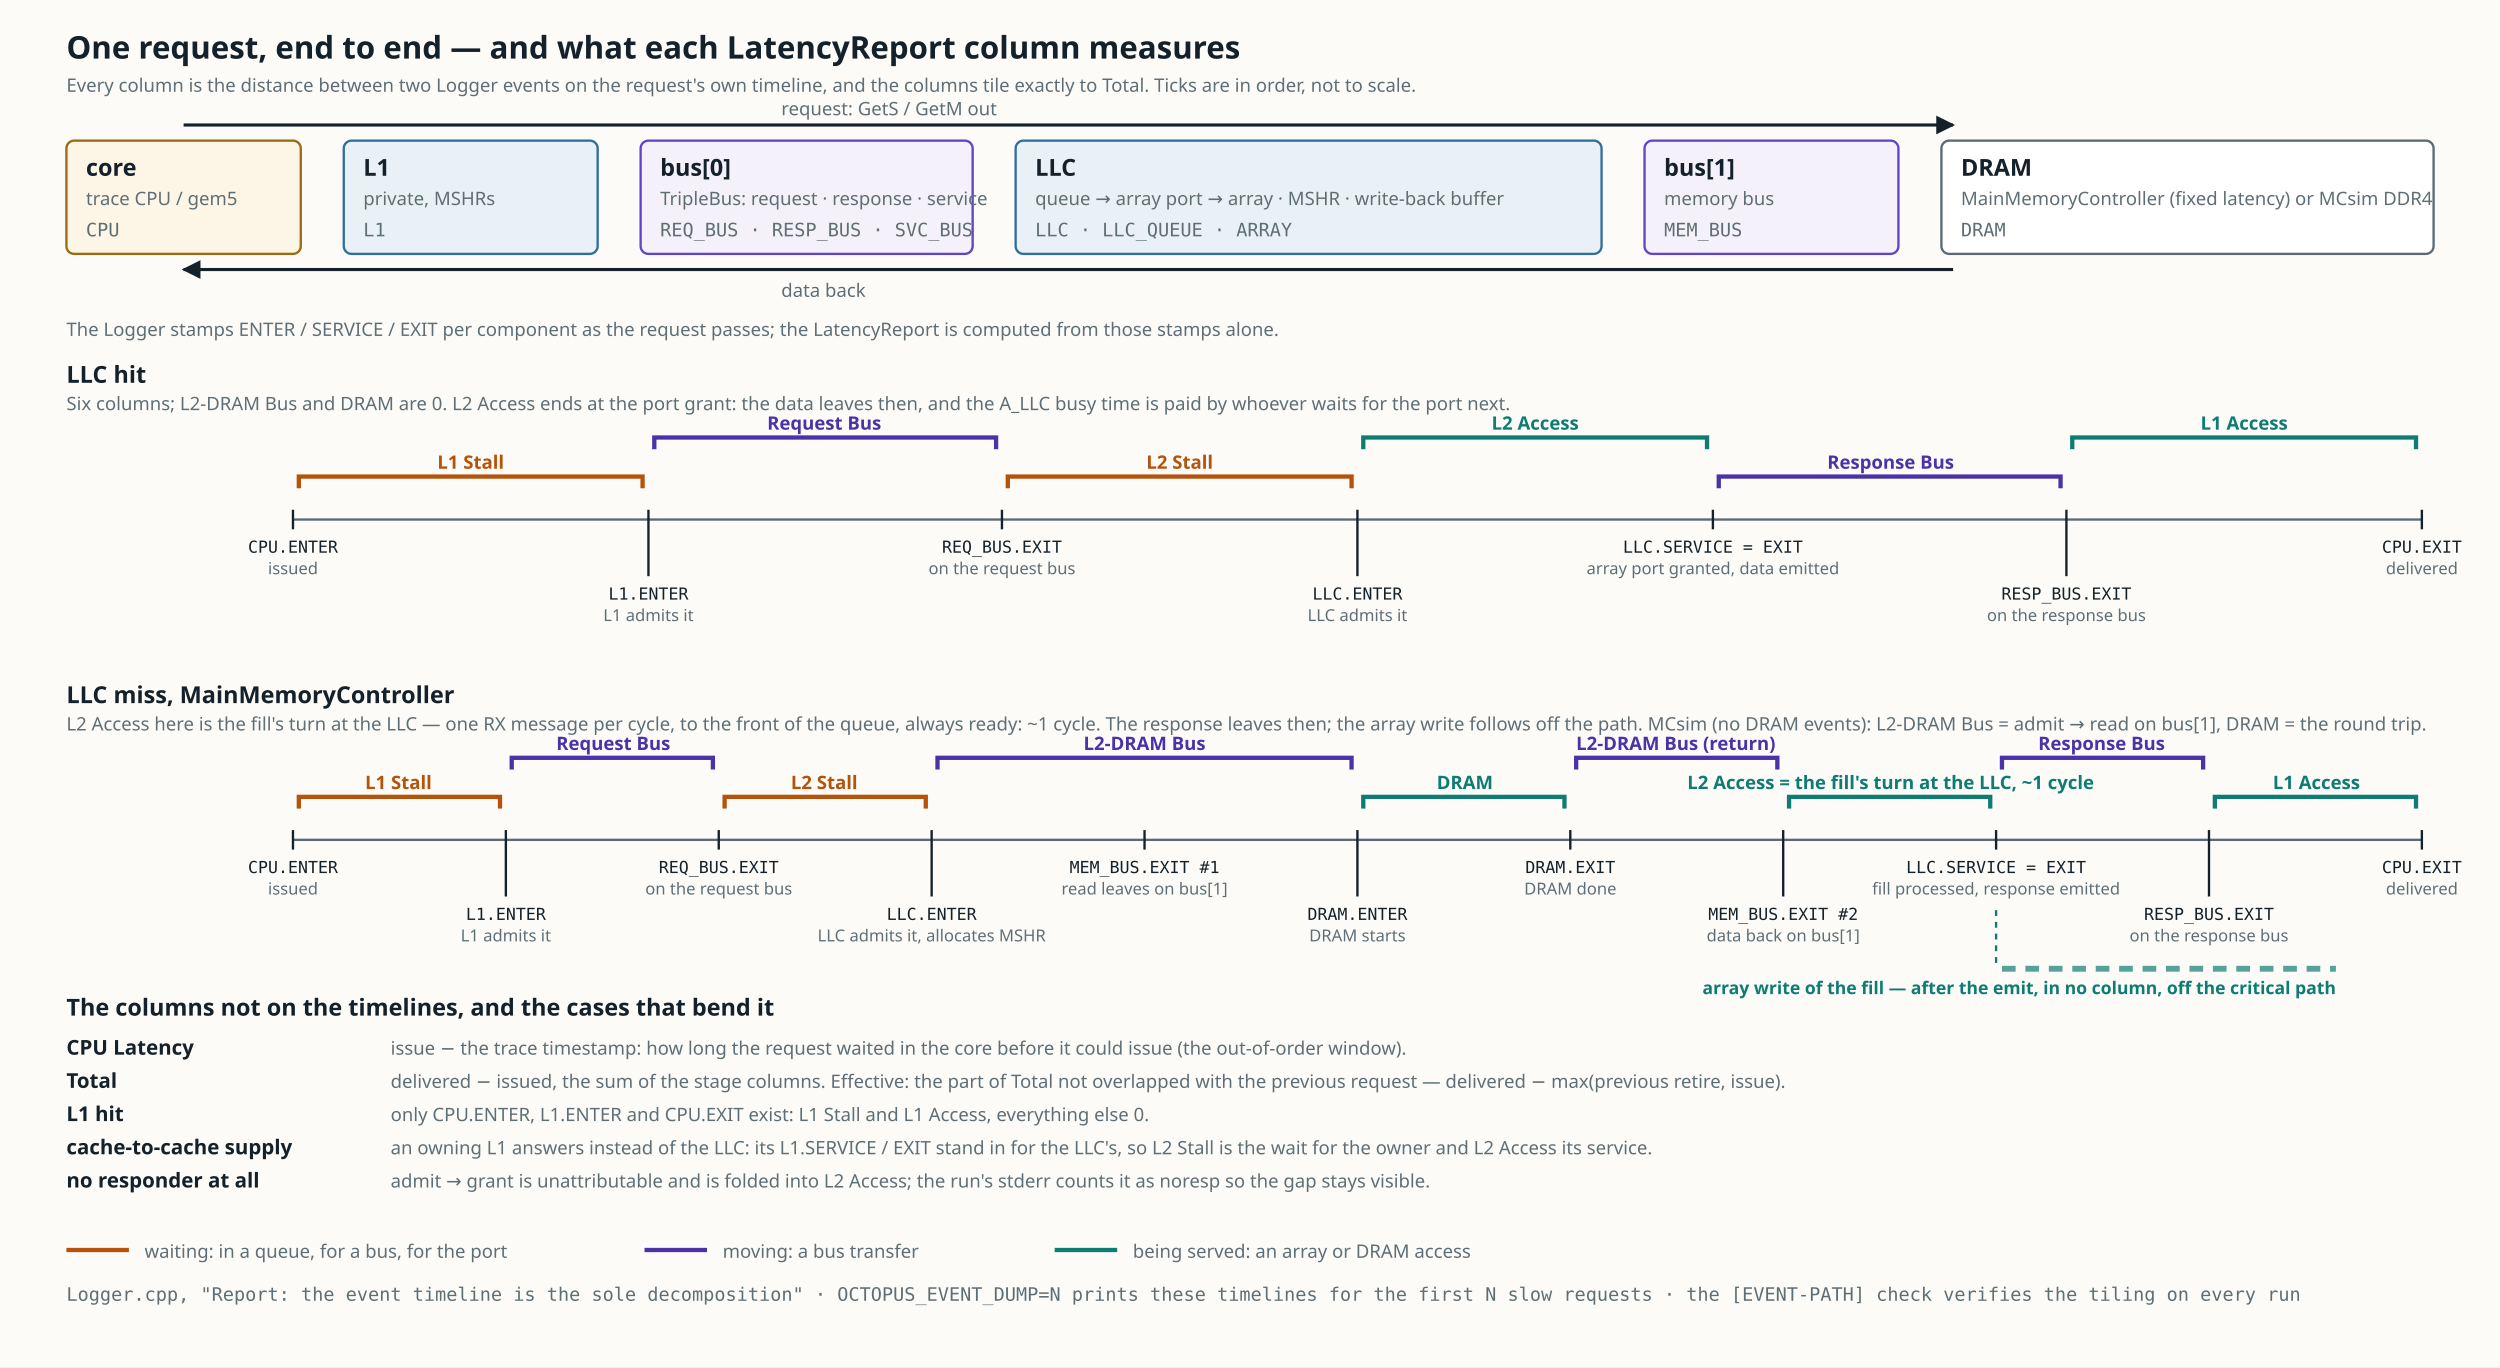
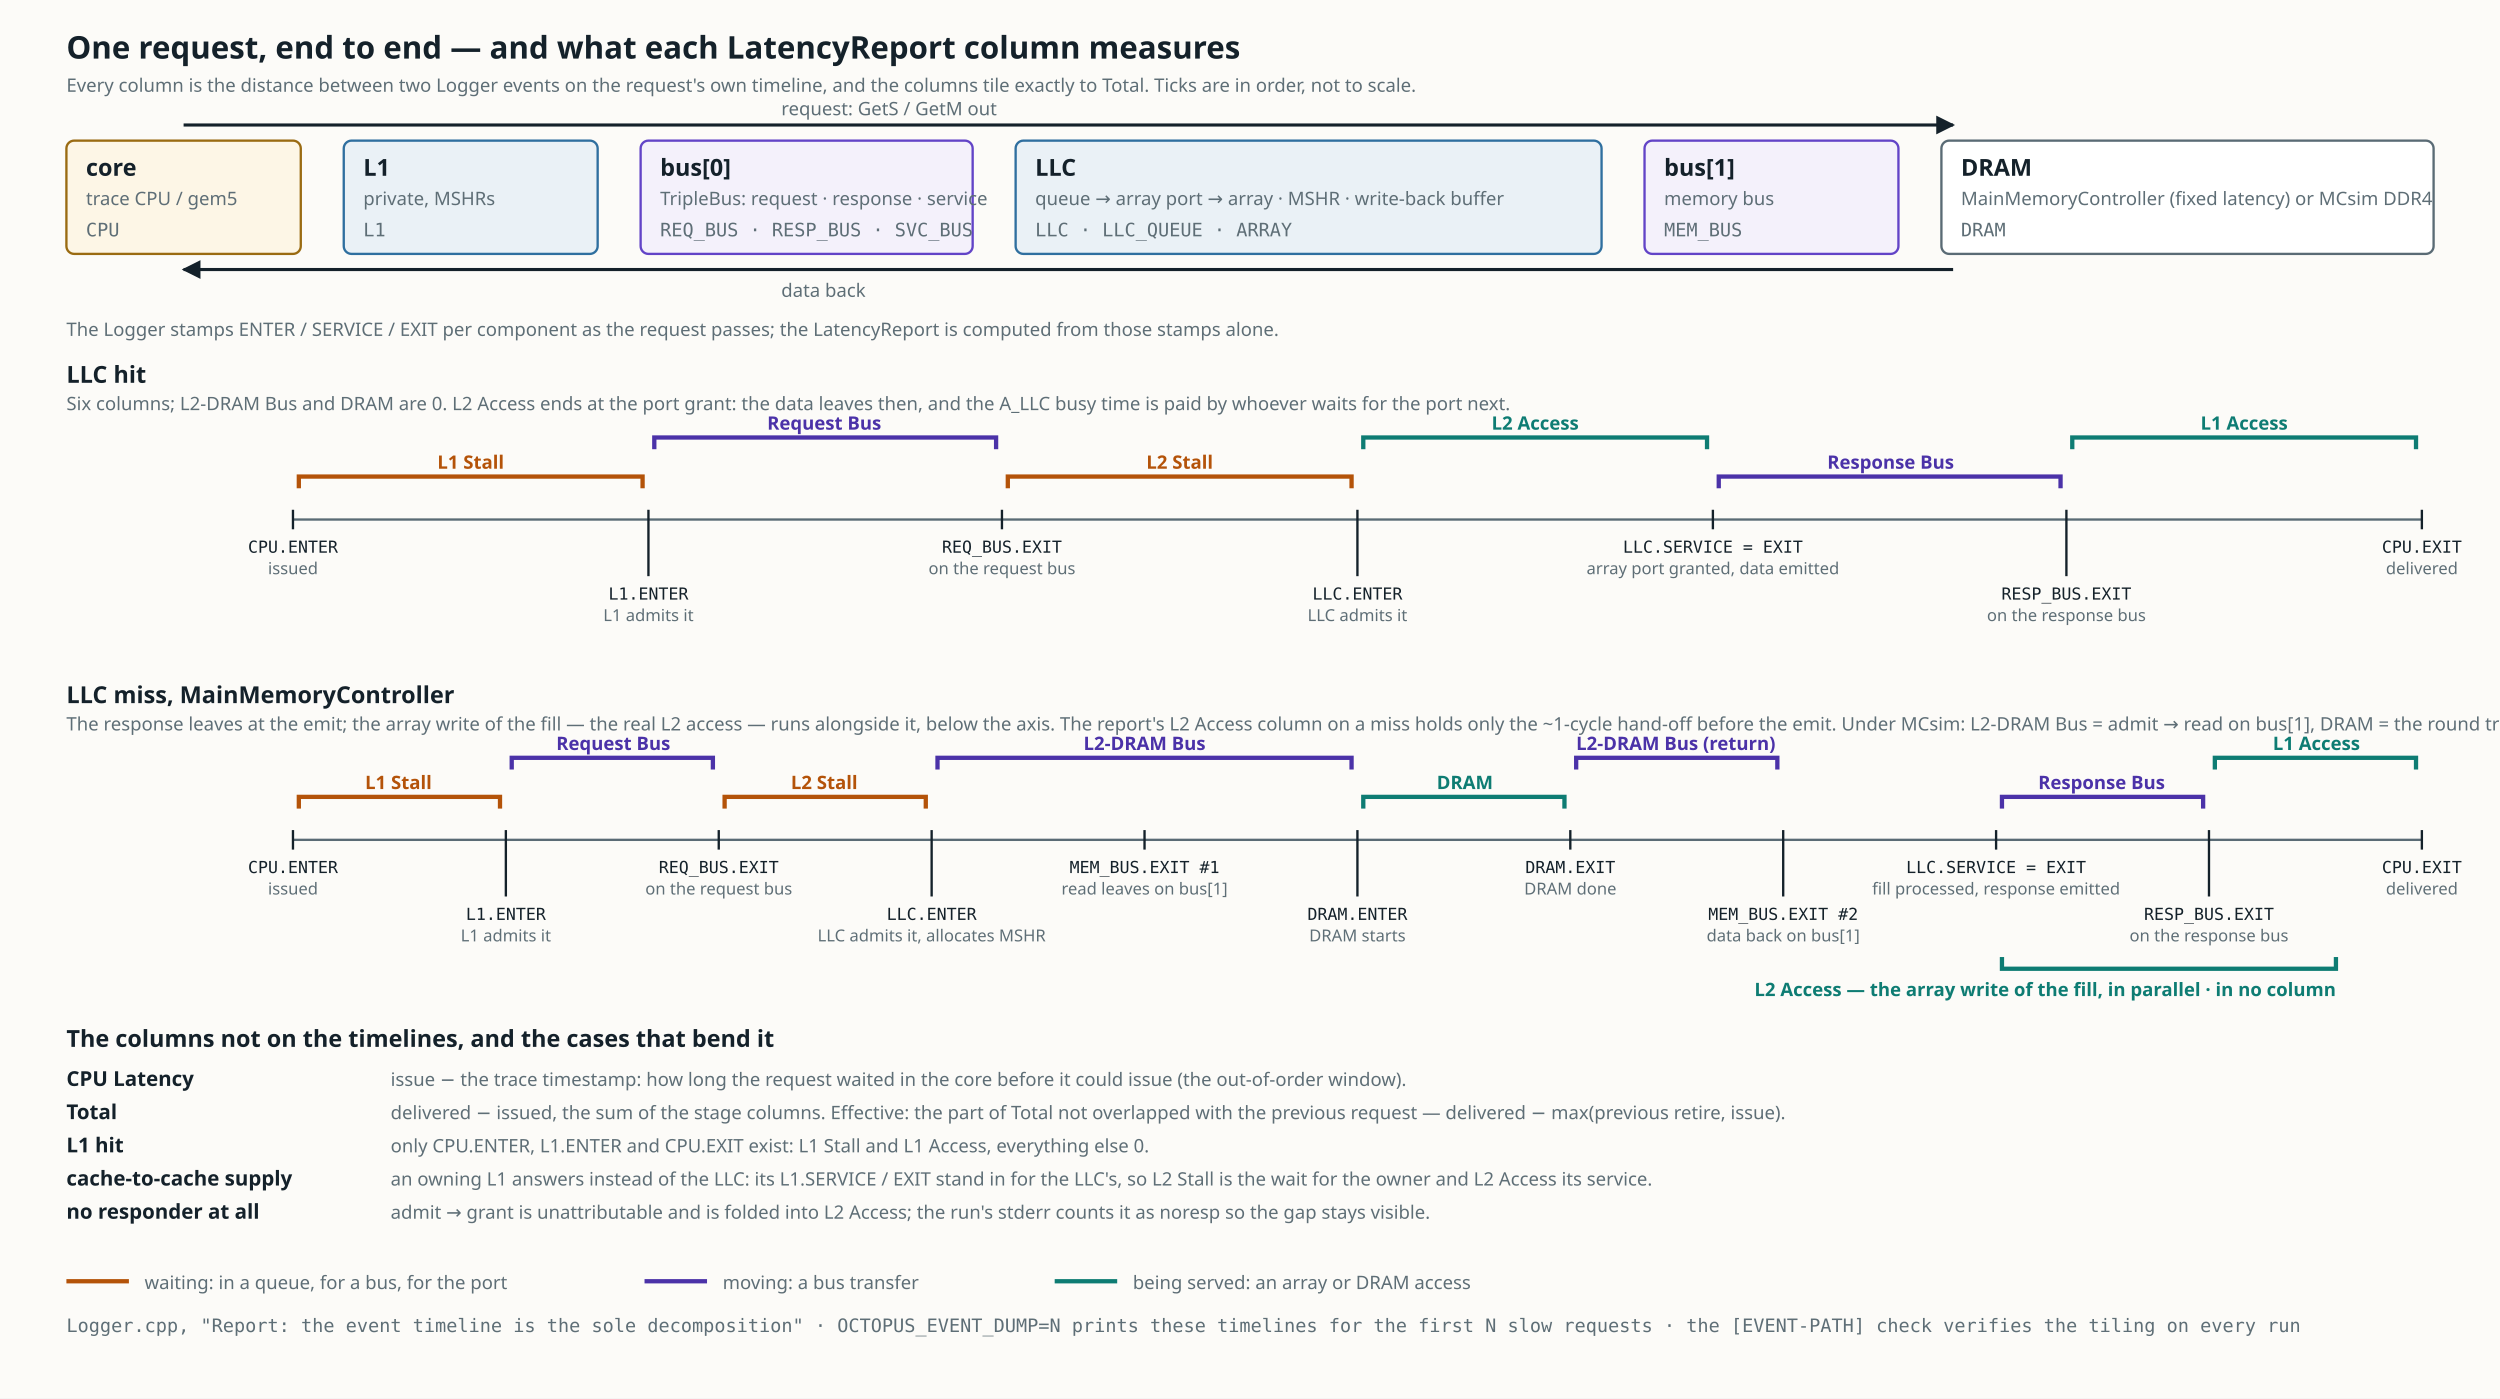
- <svg xmlns="http://www.w3.org/2000/svg" viewBox="0 0 1280 700" width="1280" height="700" font-family="'IBM Plex Sans','Segoe UI',system-ui,sans-serif" role="img" aria-label="One memory request end to end through the Octopus system, with the nine LatencyReport columns bracketed between the Logger events that bound them, for an LLC hit and for an LLC miss">
+ <svg xmlns="http://www.w3.org/2000/svg" viewBox="0 0 1280 716" width="1280" height="716" font-family="'IBM Plex Sans','Segoe UI',system-ui,sans-serif" role="img" aria-label="One memory request end to end through the Octopus system, with the nine LatencyReport columns bracketed between the Logger events that bound them, for an LLC hit and for an LLC miss">
  <defs>
    <marker id="a" viewBox="0 0 10 10" refX="9" refY="5" markerWidth="6" markerHeight="6" orient="auto-start-reverse">
      <path d="M0 0 L10 5 L0 10 z" fill="#14212A" />
    </marker>
  </defs>
  <style>
    .blk { fill:#FFFFFF; stroke:#5A6B75; stroke-width:1.2 }
    .mem { fill:#EAF1F6; stroke:#2F6F9F; stroke-width:1.2 }
    .io  { fill:#F4F1FB; stroke:#6244C7; stroke-width:1.2 }
    .cpu { fill:#FDF6E6; stroke:#9A6B12; stroke-width:1.2 }
    .ttl { font-size:12px; fill:#14212A; font-weight:600 }
    .lbl { font-size:10.5px; fill:#14212A; font-weight:600 }
    .sub { font-size:9.5px; fill:#5E6E76 }
    .mono{ font-family:'IBM Plex Mono',monospace }
    .wire{ stroke:#14212A; stroke-width:1.6; fill:none }
    .axis{ stroke:#5A6B75; stroke-width:1.2; fill:none }
    .tick{ stroke:#14212A; stroke-width:1.2 }
    .ev  { font-size:8.5px; fill:#14212A; font-family:'IBM Plex Mono',monospace; text-anchor:middle }
    .evd { font-size:8.5px; fill:#5E6E76; text-anchor:middle }
    .br  { stroke-width:2.2; fill:none }
    .brt { font-size:9.5px; font-weight:600; text-anchor:middle }
  </style>
-   <rect width="1280" height="700" fill="#FCFBF8" />
+   <rect width="1280" height="716" fill="#FCFBF8" />
  <text x="34" y="30" font-size="16" font-weight="700" fill="#14212A">One request, end to end — and what each LatencyReport column measures</text>
  <text x="34" y="47" class="sub">Every column is the distance between two Logger events on the request's own timeline, and the columns tile exactly to Total. Ticks are in order, not to scale.</text>
  <rect x="34" y="72" width="120" height="58" rx="4" class="cpu" />
  <text x="44" y="90" class="ttl">core</text>
  <text x="44" y="105" class="sub">trace CPU / gem5</text>
  <text x="44" y="121" class="sub mono">CPU</text>
  <rect x="176" y="72" width="130" height="58" rx="4" class="mem" />
  <text x="186" y="90" class="ttl">L1</text>
  <text x="186" y="105" class="sub">private, MSHRs</text>
  <text x="186" y="121" class="sub mono">L1</text>
  <rect x="328" y="72" width="170" height="58" rx="4" class="io" />
  <text x="338" y="90" class="ttl">bus[0]</text>
  <text x="338" y="105" class="sub">TripleBus: request · response · service</text>
  <text x="338" y="121" class="sub mono">REQ_BUS · RESP_BUS · SVC_BUS</text>
  <rect x="520" y="72" width="300" height="58" rx="4" class="mem" />
  <text x="530" y="90" class="ttl">LLC</text>
  <text x="530" y="105" class="sub">queue → array port → array · MSHR · write-back buffer</text>
  <text x="530" y="121" class="sub mono">LLC · LLC_QUEUE · ARRAY</text>
  <rect x="842" y="72" width="130" height="58" rx="4" class="io" />
  <text x="852" y="90" class="ttl">bus[1]</text>
  <text x="852" y="105" class="sub">memory bus</text>
  <text x="852" y="121" class="sub mono">MEM_BUS</text>
  <rect x="994" y="72" width="252" height="58" rx="4" class="blk" />
  <text x="1004" y="90" class="ttl">DRAM</text>
  <text x="1004" y="105" class="sub">MainMemoryController (fixed latency) or MCsim DDR4</text>
  <text x="1004" y="121" class="sub mono">DRAM</text>
  <path d="M94 64 L1000 64" class="wire" marker-end="url(#a)" />
  <text x="400" y="59" class="sub">request: GetS / GetM out</text>
  <path d="M1000 138 L94 138" class="wire" marker-end="url(#a)" />
  <text x="400" y="152" class="sub">data back</text>
  <text x="34" y="172" class="sub">The Logger stamps ENTER / SERVICE / EXIT per component as the request passes; the LatencyReport is computed from those stamps alone.</text>
  <text x="34" y="196" class="ttl">LLC hit</text>
  <text x="34" y="210" class="sub">Six columns; L2-DRAM Bus and DRAM are 0. L2 Access ends at the port grant: the data leaves then, and the A_LLC busy time is paid by whoever waits for the port next.</text>
  <line x1="150" y1="266" x2="1240" y2="266" class="axis" />
  <line x1="150" y1="261" x2="150" y2="271" class="tick" />
  <text x="150" y="283" class="ev">CPU.ENTER</text>
  <text x="150" y="294" class="evd">issued</text>
  <line x1="332" y1="261" x2="332" y2="295" class="tick" />
  <text x="332" y="307" class="ev">L1.ENTER</text>
  <text x="332" y="318" class="evd">L1 admits it</text>
  <line x1="513" y1="261" x2="513" y2="271" class="tick" />
  <text x="513" y="283" class="ev">REQ_BUS.EXIT</text>
  <text x="513" y="294" class="evd">on the request bus</text>
  <line x1="695" y1="261" x2="695" y2="295" class="tick" />
  <text x="695" y="307" class="ev">LLC.ENTER</text>
  <text x="695" y="318" class="evd">LLC admits it</text>
  <line x1="877" y1="261" x2="877" y2="271" class="tick" />
  <text x="877" y="283" class="ev">LLC.SERVICE = EXIT</text>
  <text x="877" y="294" class="evd">array port granted, data emitted</text>
  <line x1="1058" y1="261" x2="1058" y2="295" class="tick" />
  <text x="1058" y="307" class="ev">RESP_BUS.EXIT</text>
  <text x="1058" y="318" class="evd">on the response bus</text>
  <line x1="1240" y1="261" x2="1240" y2="271" class="tick" />
  <text x="1240" y="283" class="ev">CPU.EXIT</text>
  <text x="1240" y="294" class="evd">delivered</text>
  <path d="M153 250 L153 244 L329 244 L329 250" class="br" stroke="#B45309" />
  <text x="241" y="240" class="brt" fill="#B45309">L1 Stall</text>
  <path d="M335 230 L335 224 L510 224 L510 230" class="br" stroke="#4B32A8" />
  <text x="422" y="220" class="brt" fill="#4B32A8">Request Bus</text>
  <path d="M516 250 L516 244 L692 244 L692 250" class="br" stroke="#B45309" />
  <text x="604" y="240" class="brt" fill="#B45309">L2 Stall</text>
  <path d="M698 230 L698 224 L874 224 L874 230" class="br" stroke="#0E7C73" />
  <text x="786" y="220" class="brt" fill="#0E7C73">L2 Access</text>
  <path d="M880 250 L880 244 L1055 244 L1055 250" class="br" stroke="#4B32A8" />
  <text x="968" y="240" class="brt" fill="#4B32A8">Response Bus</text>
  <path d="M1061 230 L1061 224 L1237 224 L1237 230" class="br" stroke="#0E7C73" />
  <text x="1149" y="220" class="brt" fill="#0E7C73">L1 Access</text>
  <text x="34" y="360" class="ttl">LLC miss, MainMemoryController</text>
-   <text x="34" y="374" class="sub">L2 Access here is the fill's turn at the LLC — one RX message per cycle, to the front of the queue, always ready: ~1 cycle. The response leaves then; the array write follows off the path. MCsim (no DRAM events): L2-DRAM Bus = admit → read on bus[1], DRAM = the round trip.</text>
+   <text x="34" y="374" class="sub">The response leaves at the emit; the array write of the fill — the real L2 access — runs alongside it, below the axis. The report's L2 Access column on a miss holds only the ~1-cycle hand-off before the emit. Under MCsim: L2-DRAM Bus = admit → read on bus[1], DRAM = the round trip.</text>
  <line x1="150" y1="430" x2="1240" y2="430" class="axis" />
  <line x1="150" y1="425" x2="150" y2="435" class="tick" />
  <text x="150" y="447" class="ev">CPU.ENTER</text>
  <text x="150" y="458" class="evd">issued</text>
  <line x1="259" y1="425" x2="259" y2="459" class="tick" />
  <text x="259" y="471" class="ev">L1.ENTER</text>
  <text x="259" y="482" class="evd">L1 admits it</text>
  <line x1="368" y1="425" x2="368" y2="435" class="tick" />
  <text x="368" y="447" class="ev">REQ_BUS.EXIT</text>
  <text x="368" y="458" class="evd">on the request bus</text>
  <line x1="477" y1="425" x2="477" y2="459" class="tick" />
  <text x="477" y="471" class="ev">LLC.ENTER</text>
  <text x="477" y="482" class="evd">LLC admits it, allocates MSHR</text>
  <line x1="586" y1="425" x2="586" y2="435" class="tick" />
  <text x="586" y="447" class="ev">MEM_BUS.EXIT #1</text>
  <text x="586" y="458" class="evd">read leaves on bus[1]</text>
  <line x1="695" y1="425" x2="695" y2="459" class="tick" />
  <text x="695" y="471" class="ev">DRAM.ENTER</text>
  <text x="695" y="482" class="evd">DRAM starts</text>
  <line x1="804" y1="425" x2="804" y2="435" class="tick" />
  <text x="804" y="447" class="ev">DRAM.EXIT</text>
  <text x="804" y="458" class="evd">DRAM done</text>
  <line x1="913" y1="425" x2="913" y2="459" class="tick" />
  <text x="913" y="471" class="ev">MEM_BUS.EXIT #2</text>
  <text x="913" y="482" class="evd">data back on bus[1]</text>
  <line x1="1022" y1="425" x2="1022" y2="435" class="tick" />
  <text x="1022" y="447" class="ev">LLC.SERVICE = EXIT</text>
  <text x="1022" y="458" class="evd">fill processed, response emitted</text>
  <line x1="1131" y1="425" x2="1131" y2="459" class="tick" />
  <text x="1131" y="471" class="ev">RESP_BUS.EXIT</text>
  <text x="1131" y="482" class="evd">on the response bus</text>
  <line x1="1240" y1="425" x2="1240" y2="435" class="tick" />
  <text x="1240" y="447" class="ev">CPU.EXIT</text>
  <text x="1240" y="458" class="evd">delivered</text>
  <path d="M153 414 L153 408 L256 408 L256 414" class="br" stroke="#B45309" />
  <text x="204" y="404" class="brt" fill="#B45309">L1 Stall</text>
  <path d="M262 394 L262 388 L365 388 L365 394" class="br" stroke="#4B32A8" />
  <text x="314" y="384" class="brt" fill="#4B32A8">Request Bus</text>
  <path d="M371 414 L371 408 L474 408 L474 414" class="br" stroke="#B45309" />
  <text x="422" y="404" class="brt" fill="#B45309">L2 Stall</text>
  <path d="M480 394 L480 388 L692 388 L692 394" class="br" stroke="#4B32A8" />
  <text x="586" y="384" class="brt" fill="#4B32A8">L2-DRAM Bus</text>
  <path d="M698 414 L698 408 L801 408 L801 414" class="br" stroke="#0E7C73" />
  <text x="750" y="404" class="brt" fill="#0E7C73">DRAM</text>
  <path d="M807 394 L807 388 L910 388 L910 394" class="br" stroke="#4B32A8" />
  <text x="858" y="384" class="brt" fill="#4B32A8">L2-DRAM Bus (return)</text>
-   <path d="M916 414 L916 408 L1019 408 L1019 414" class="br" stroke="#0E7C73" />
-   <text x="968" y="404" class="brt" fill="#0E7C73">L2 Access = the fill's turn at the LLC, ~1 cycle</text>
-   <path d="M1025 394 L1025 388 L1128 388 L1128 394" class="br" stroke="#4B32A8" />
-   <text x="1076" y="384" class="brt" fill="#4B32A8">Response Bus</text>
-   <path d="M1134 414 L1134 408 L1237 408 L1237 414" class="br" stroke="#0E7C73" />
-   <text x="1186" y="404" class="brt" fill="#0E7C73">L1 Access</text>
-   <path d="M1025 496 L1196 496" stroke="#0E7C73" stroke-width="3" stroke-dasharray="7 5" fill="none" stroke-opacity=".7" />
-   <path d="M1022 466 L1022 496" stroke="#0E7C73" stroke-width="1.2" stroke-dasharray="3 3" fill="none" />
-   <text x="1196" y="509" font-size="9" font-weight="600" fill="#0E7C73" text-anchor="end">array write of the fill — after the emit, in no column, off the critical path</text>
-   <text x="34" y="520" class="ttl">The columns not on the timelines, and the cases that bend it</text>
-   <text x="34" y="540" class="lbl">CPU Latency</text>
-   <text x="200" y="540" class="sub">issue − the trace timestamp: how long the request waited in the core before it could issue (the out-of-order window).</text>
-   <text x="34" y="557" class="lbl">Total</text>
-   <text x="200" y="557" class="sub">delivered − issued, the sum of the stage columns.   Effective: the part of Total not overlapped with the previous request — delivered − max(previous retire, issue).</text>
-   <text x="34" y="574" class="lbl">L1 hit</text>
-   <text x="200" y="574" class="sub">only CPU.ENTER, L1.ENTER and CPU.EXIT exist: L1 Stall and L1 Access, everything else 0.</text>
-   <text x="34" y="591" class="lbl">cache-to-cache supply</text>
-   <text x="200" y="591" class="sub">an owning L1 answers instead of the LLC: its L1.SERVICE / EXIT stand in for the LLC's, so L2 Stall is the wait for the owner and L2 Access its service.</text>
-   <text x="34" y="608" class="lbl">no responder at all</text>
-   <text x="200" y="608" class="sub">admit → grant is unattributable and is folded into L2 Access; the run's stderr counts it as noresp so the gap stays visible.</text>
-   <line x1="34" y1="640" x2="66" y2="640" class="br" stroke="#B45309" />
-   <text x="74" y="644" class="sub">waiting: in a queue, for a bus, for the port</text>
-   <line x1="330" y1="640" x2="362" y2="640" class="br" stroke="#4B32A8" />
-   <text x="370" y="644" class="sub">moving: a bus transfer</text>
-   <line x1="540" y1="640" x2="572" y2="640" class="br" stroke="#0E7C73" />
-   <text x="580" y="644" class="sub">being served: an array or DRAM access</text>
-   <text x="34" y="666" class="sub mono">Logger.cpp, "Report: the event timeline is the sole decomposition" · OCTOPUS_EVENT_DUMP=N prints these timelines for the first N slow requests · the [EVENT-PATH] check verifies the tiling on every run</text>
+   <path d="M1025 414 L1025 408 L1128 408 L1128 414" class="br" stroke="#4B32A8" />
+   <text x="1076" y="404" class="brt" fill="#4B32A8">Response Bus</text>
+   <path d="M1134 394 L1134 388 L1237 388 L1237 394" class="br" stroke="#0E7C73" />
+   <text x="1186" y="384" class="brt" fill="#0E7C73">L1 Access</text>
+   <path d="M1025 490 L1025 496 L1196 496 L1196 490" class="br" stroke="#0E7C73" />
+   <text x="1196" y="510" class="brt" fill="#0E7C73" style="text-anchor:end">L2 Access — the array write of the fill, in parallel · in no column</text>
+   <text x="34" y="536" class="ttl">The columns not on the timelines, and the cases that bend it</text>
+   <text x="34" y="556" class="lbl">CPU Latency</text>
+   <text x="200" y="556" class="sub">issue − the trace timestamp: how long the request waited in the core before it could issue (the out-of-order window).</text>
+   <text x="34" y="573" class="lbl">Total</text>
+   <text x="200" y="573" class="sub">delivered − issued, the sum of the stage columns.   Effective: the part of Total not overlapped with the previous request — delivered − max(previous retire, issue).</text>
+   <text x="34" y="590" class="lbl">L1 hit</text>
+   <text x="200" y="590" class="sub">only CPU.ENTER, L1.ENTER and CPU.EXIT exist: L1 Stall and L1 Access, everything else 0.</text>
+   <text x="34" y="607" class="lbl">cache-to-cache supply</text>
+   <text x="200" y="607" class="sub">an owning L1 answers instead of the LLC: its L1.SERVICE / EXIT stand in for the LLC's, so L2 Stall is the wait for the owner and L2 Access its service.</text>
+   <text x="34" y="624" class="lbl">no responder at all</text>
+   <text x="200" y="624" class="sub">admit → grant is unattributable and is folded into L2 Access; the run's stderr counts it as noresp so the gap stays visible.</text>
+   <line x1="34" y1="656" x2="66" y2="656" class="br" stroke="#B45309" />
+   <text x="74" y="660" class="sub">waiting: in a queue, for a bus, for the port</text>
+   <line x1="330" y1="656" x2="362" y2="656" class="br" stroke="#4B32A8" />
+   <text x="370" y="660" class="sub">moving: a bus transfer</text>
+   <line x1="540" y1="656" x2="572" y2="656" class="br" stroke="#0E7C73" />
+   <text x="580" y="660" class="sub">being served: an array or DRAM access</text>
+   <text x="34" y="682" class="sub mono">Logger.cpp, "Report: the event timeline is the sole decomposition" · OCTOPUS_EVENT_DUMP=N prints these timelines for the first N slow requests · the [EVENT-PATH] check verifies the tiling on every run</text>
</svg>
